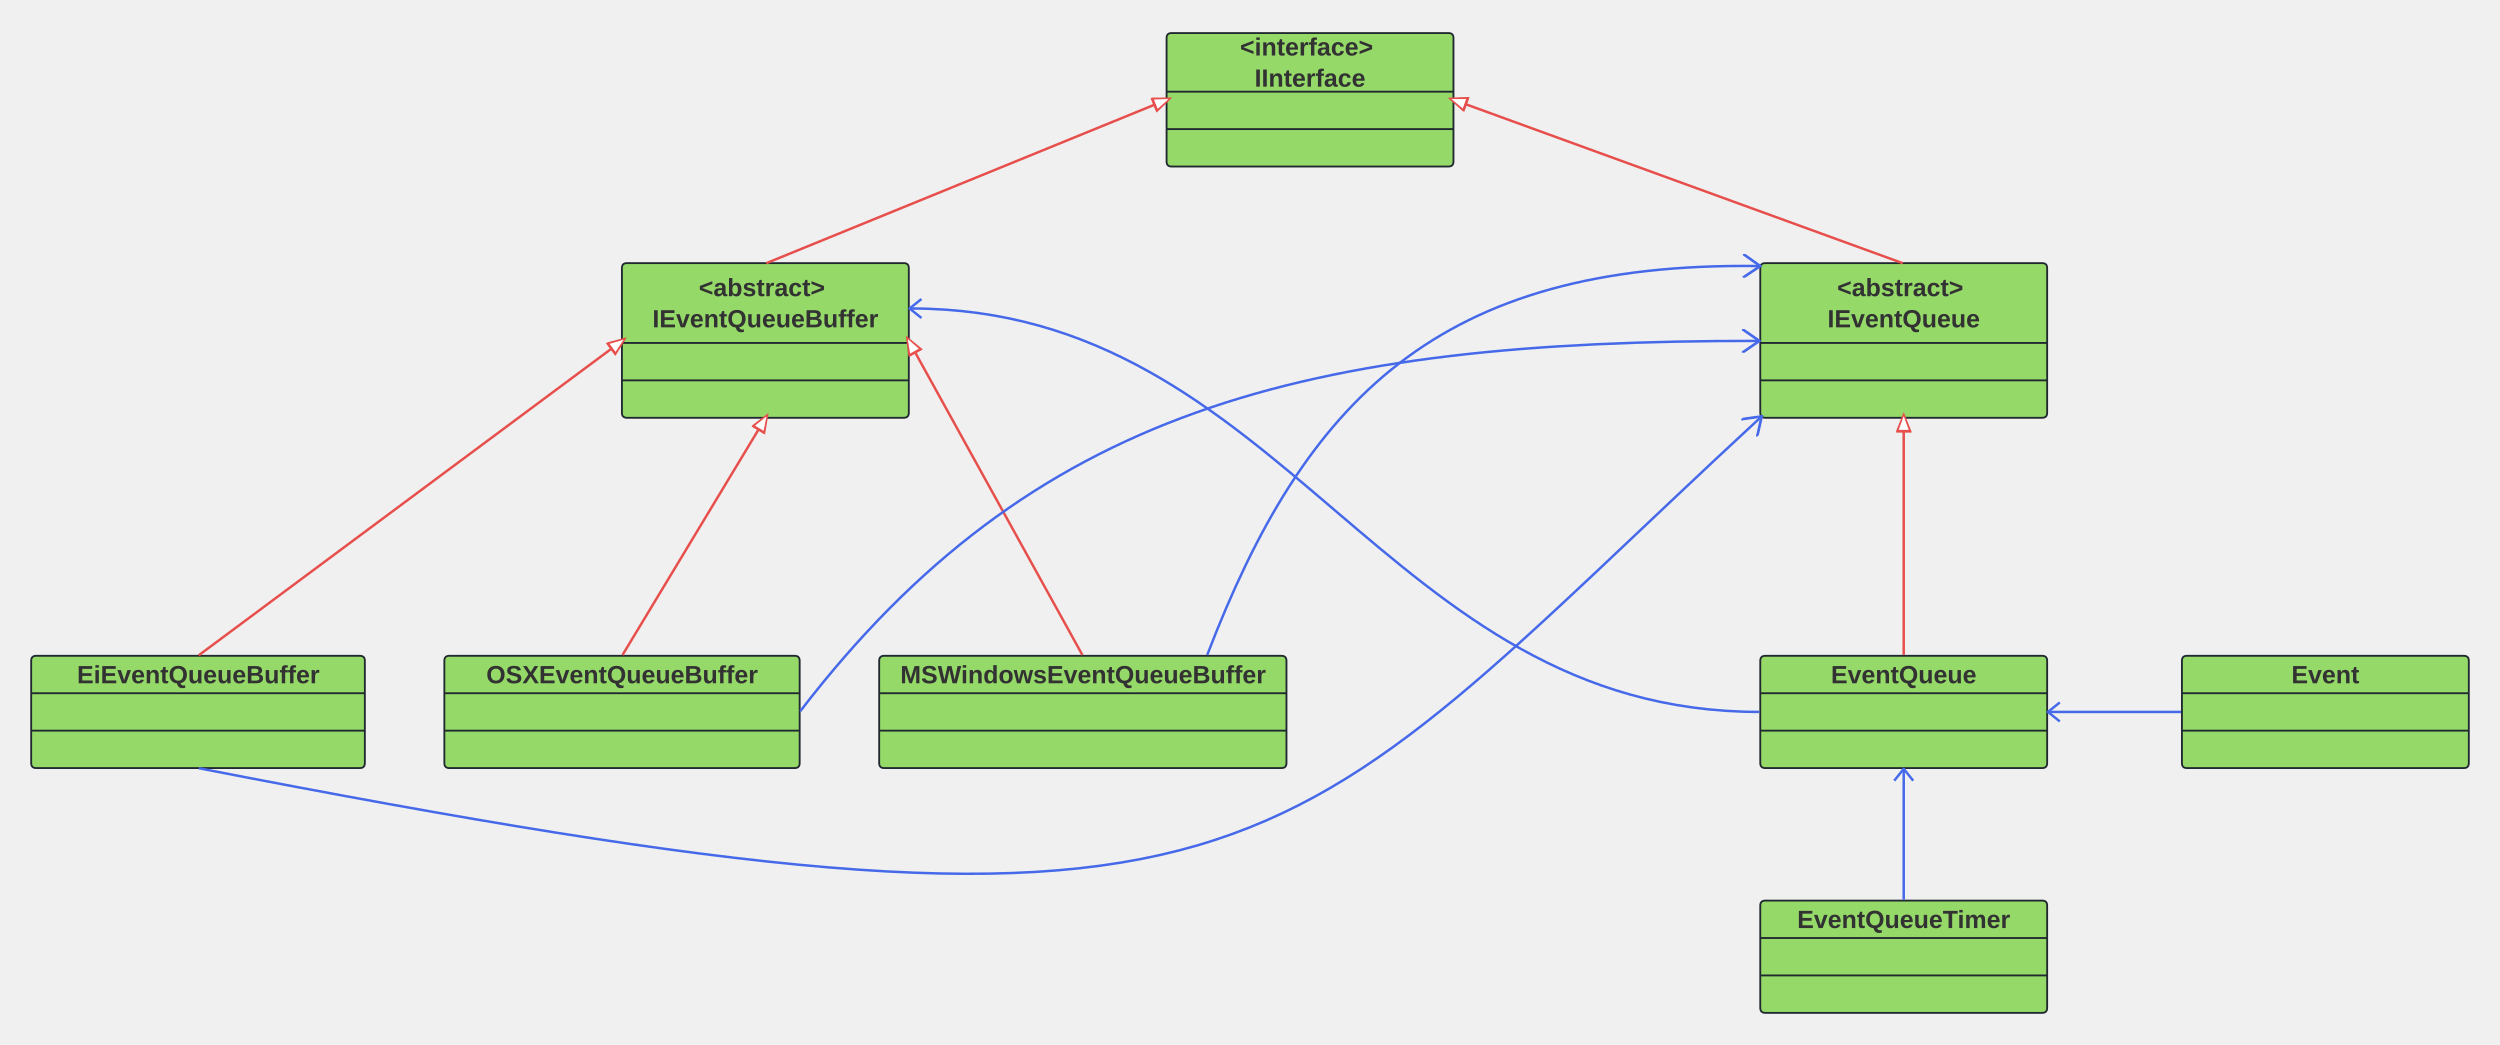
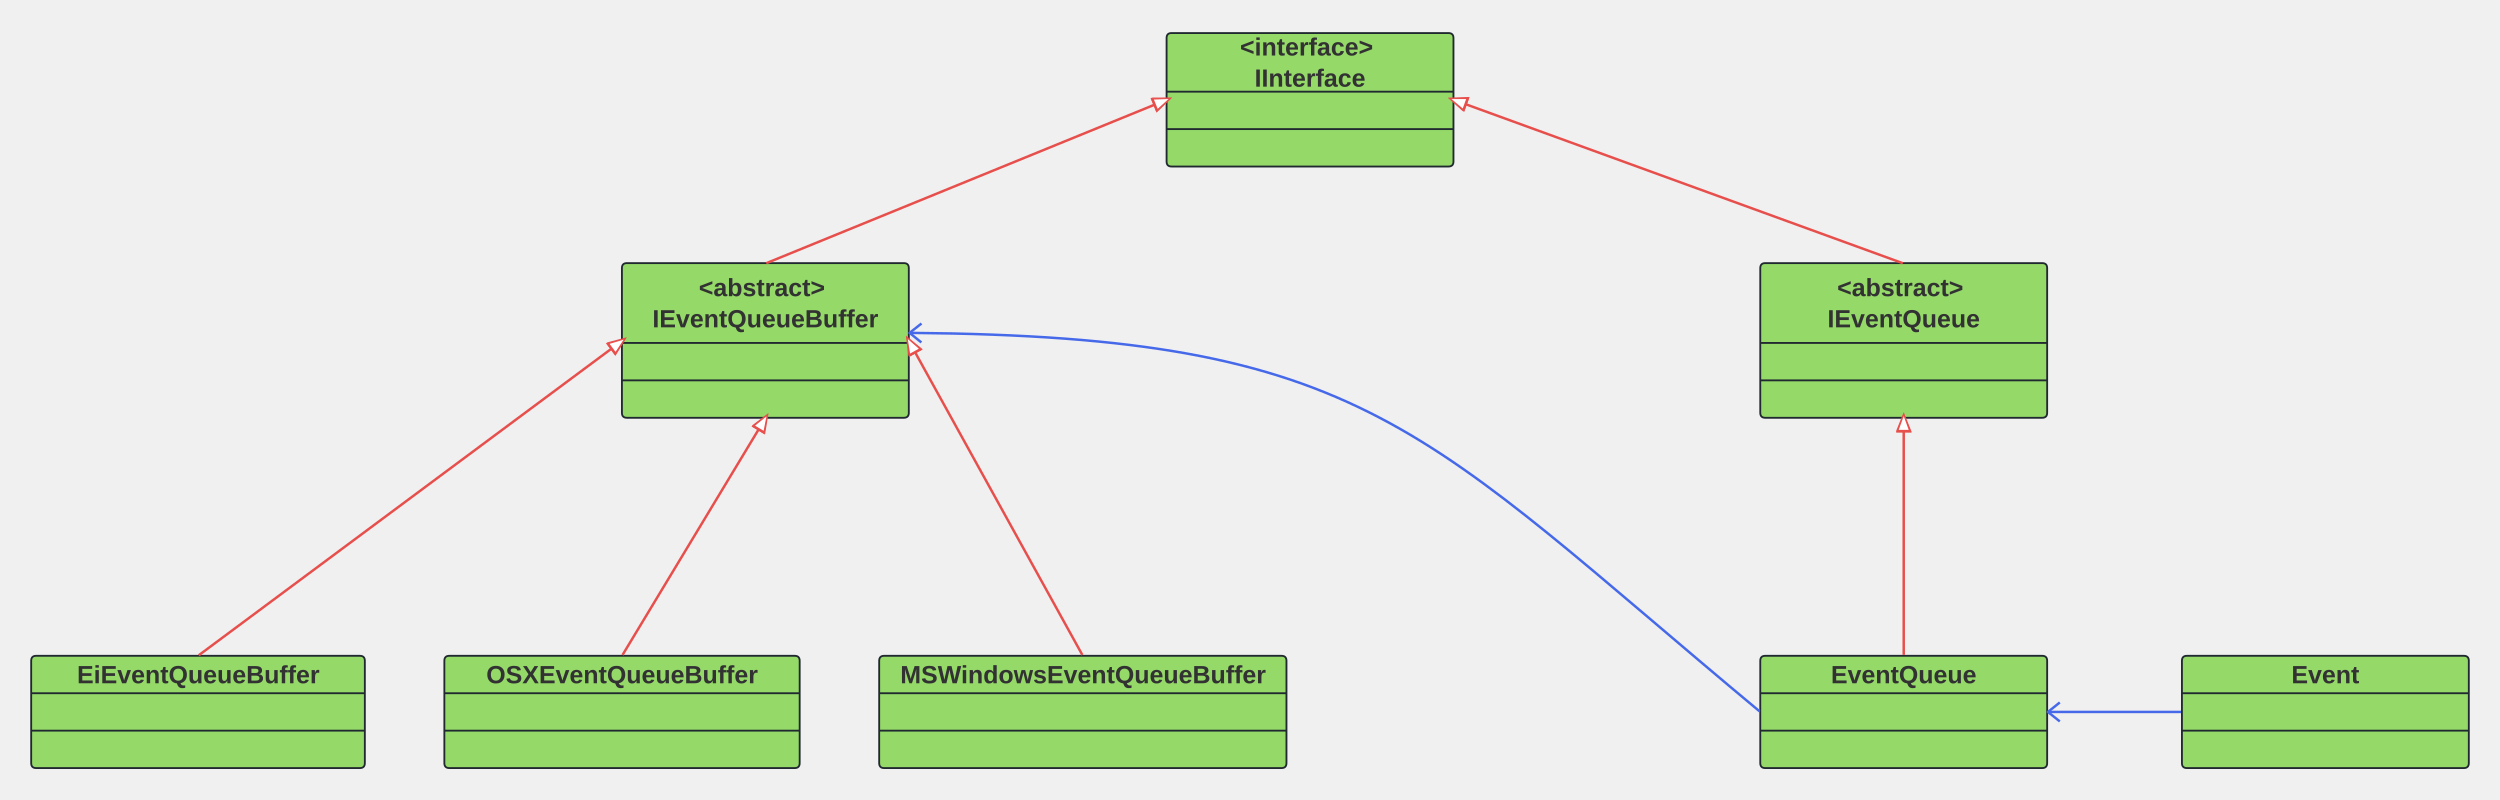
- <svg xmlns="http://www.w3.org/2000/svg" id="SvgjsSvg1183" width="2004.306" height="837.028" version="1.1">
-   <defs id="SvgjsDefs1184">
+ <svg xmlns="http://www.w3.org/2000/svg" id="SvgjsSvg1006" width="2004.306" height="640.778" version="1.1">
+   <defs id="SvgjsDefs1007">
    <pattern patternUnits="userSpaceOnUse" id="pattern_mark_0" width="300" height="300">
      <text x="150" y="100" fill="rgba(229,229,229,0.8)" font-size="18" transform="rotate(-45, 150, 150)" style="dominant-baseline: middle; text-anchor: middle;" />
    </pattern>
    <pattern patternUnits="userSpaceOnUse" id="pattern_mark_1" width="300" height="300">
      <text x="150" y="200" fill="rgba(229,229,229,0.8)" font-size="18" transform="rotate(-45, 150, 150)" style="dominant-baseline: middle; text-anchor: middle;" />
    </pattern>
-     <marker id="SvgjsMarker1280" markerWidth="16" markerHeight="14" refX="8" refY="6" viewBox="0 0 16 14" orient="auto" markerUnits="userSpaceOnUse" stroke-dasharray="0,0">
-       <path id="SvgjsPath1281" d="M0,0 L15,6 L0,12L0,0" fill="#e74f4c" stroke="#e74f4c" stroke-width="1" />
-       <path id="SvgjsPath1282" d="M2,2 L13,6 L2,10L2,2" fill="#ffffff" stroke="none" stroke-width="1" />
-     </marker>
-     <marker id="SvgjsMarker1285" markerWidth="16" markerHeight="14" refX="8" refY="6" viewBox="0 0 16 14" orient="auto" markerUnits="userSpaceOnUse" stroke-dasharray="0,0">
-       <path id="SvgjsPath1286" d="M0,0 L15,6 L0,12L0,0" fill="#e74f4c" stroke="#e74f4c" stroke-width="1" />
-       <path id="SvgjsPath1287" d="M2,2 L13,6 L2,10L2,2" fill="#ffffff" stroke="none" stroke-width="1" />
-     </marker>
-     <marker id="SvgjsMarker1290" markerWidth="16" markerHeight="14" refX="8" refY="6" viewBox="0 0 16 14" orient="auto" markerUnits="userSpaceOnUse" stroke-dasharray="0,0">
-       <path id="SvgjsPath1291" d="M0,0 L15,6 L0,12L0,0" fill="#e74f4c" stroke="#e74f4c" stroke-width="1" />
-       <path id="SvgjsPath1292" d="M2,2 L13,6 L2,10L2,2" fill="#ffffff" stroke="none" stroke-width="1" />
-     </marker>
-     <marker id="SvgjsMarker1295" markerWidth="16" markerHeight="14" refX="8" refY="6" viewBox="0 0 16 14" orient="auto" markerUnits="userSpaceOnUse" stroke-dasharray="0,0">
-       <path id="SvgjsPath1296" d="M0,0 L15,6 L0,12L0,0" fill="#e74f4c" stroke="#e74f4c" stroke-width="1" />
-       <path id="SvgjsPath1297" d="M2,2 L13,6 L2,10L2,2" fill="#ffffff" stroke="none" stroke-width="1" />
-     </marker>
-     <marker id="SvgjsMarker1300" markerWidth="16" markerHeight="14" refX="8" refY="6" viewBox="0 0 16 14" orient="auto" markerUnits="userSpaceOnUse" stroke-dasharray="0,0">
-       <path id="SvgjsPath1301" d="M0,0 L15,6 L0,12L0,0" fill="#e74f4c" stroke="#e74f4c" stroke-width="1" />
-       <path id="SvgjsPath1302" d="M2,2 L13,6 L2,10L2,2" fill="#ffffff" stroke="none" stroke-width="1" />
-     </marker>
-     <marker id="SvgjsMarker1305" markerWidth="16" markerHeight="14" refX="8" refY="6" viewBox="0 0 16 14" orient="auto" markerUnits="userSpaceOnUse" stroke-dasharray="0,0">
-       <path id="SvgjsPath1306" d="M0,0 L15,6 L0,12L0,0" fill="#e74f4c" stroke="#e74f4c" stroke-width="1" />
-       <path id="SvgjsPath1307" d="M2,2 L13,6 L2,10L2,2" fill="#ffffff" stroke="none" stroke-width="1" />
-     </marker>
-     <marker id="SvgjsMarker1322" markerWidth="16" markerHeight="16.78" refX="9" refY="8.39" viewBox="0 0 16 16.78" orient="auto" markerUnits="userSpaceOnUse" stroke-dasharray="0,0">
-       <path id="SvgjsPath1323" d="M1.24,0 L11.24,8 L10,9.56 L0,1.56 Z" fill="#4669ea" stroke="none" stroke-width="1" />
-       <path id="SvgjsPath1324" d="M11.24,8.78 L1.24,16.78 L0,15.22 L10,7.22 Z" fill="#4669ea" stroke="none" stroke-width="1" />
-     </marker>
-     <marker id="SvgjsMarker1339" markerWidth="16" markerHeight="16.78" refX="9" refY="8.39" viewBox="0 0 16 16.78" orient="auto" markerUnits="userSpaceOnUse" stroke-dasharray="0,0">
-       <path id="SvgjsPath1340" d="M1.24,0 L11.24,8 L10,9.56 L0,1.56 Z" fill="#4669ea" stroke="none" stroke-width="1" />
-       <path id="SvgjsPath1341" d="M11.24,8.78 L1.24,16.78 L0,15.22 L10,7.22 Z" fill="#4669ea" stroke="none" stroke-width="1" />
-     </marker>
-     <marker id="SvgjsMarker1344" markerWidth="16" markerHeight="20" refX="3" refY="10" viewBox="0 0 16 20" orient="auto" markerUnits="userSpaceOnUse" stroke-dasharray="0,0">
-       <path id="SvgjsPath1345" d="M14,1 L1,10 L14,19 L16,19 L3,10 L16,1Z" fill="#4669ea" stroke="#4669ea" stroke-width="1" />
-     </marker>
-     <marker id="SvgjsMarker1348" markerWidth="16" markerHeight="20" refX="3" refY="10" viewBox="0 0 16 20" orient="auto" markerUnits="userSpaceOnUse" stroke-dasharray="0,0">
-       <path id="SvgjsPath1349" d="M14,1 L1,10 L14,19 L16,19 L3,10 L16,1Z" fill="#4669ea" stroke="#4669ea" stroke-width="1" />
-     </marker>
-     <marker id="SvgjsMarker1352" markerWidth="16" markerHeight="20" refX="3" refY="10" viewBox="0 0 16 20" orient="auto" markerUnits="userSpaceOnUse" stroke-dasharray="0,0">
-       <path id="SvgjsPath1353" d="M14,1 L1,10 L14,19 L16,19 L3,10 L16,1Z" fill="#4669ea" stroke="#4669ea" stroke-width="1" />
-     </marker>
-     <marker id="SvgjsMarker1356" markerWidth="16" markerHeight="16.78" refX="9" refY="8.39" viewBox="0 0 16 16.78" orient="auto" markerUnits="userSpaceOnUse" stroke-dasharray="0,0">
-       <path id="SvgjsPath1357" d="M1.24,0 L11.24,8 L10,9.56 L0,1.56 Z" fill="#4669ea" stroke="none" stroke-width="1" />
-       <path id="SvgjsPath1358" d="M11.24,8.78 L1.24,16.78 L0,15.22 L10,7.22 Z" fill="#4669ea" stroke="none" stroke-width="1" />
+     <marker id="SvgjsMarker1103" markerWidth="16" markerHeight="14" refX="8" refY="6" viewBox="0 0 16 14" orient="auto" markerUnits="userSpaceOnUse" stroke-dasharray="0,0">
+       <path id="SvgjsPath1104" d="M0,0 L15,6 L0,12L0,0" fill="#e74f4c" stroke="#e74f4c" stroke-width="1" />
+       <path id="SvgjsPath1105" d="M2,2 L13,6 L2,10L2,2" fill="#ffffff" stroke="none" stroke-width="1" />
+     </marker>
+     <marker id="SvgjsMarker1108" markerWidth="16" markerHeight="14" refX="8" refY="6" viewBox="0 0 16 14" orient="auto" markerUnits="userSpaceOnUse" stroke-dasharray="0,0">
+       <path id="SvgjsPath1109" d="M0,0 L15,6 L0,12L0,0" fill="#e74f4c" stroke="#e74f4c" stroke-width="1" />
+       <path id="SvgjsPath1110" d="M2,2 L13,6 L2,10L2,2" fill="#ffffff" stroke="none" stroke-width="1" />
+     </marker>
+     <marker id="SvgjsMarker1113" markerWidth="16" markerHeight="14" refX="8" refY="6" viewBox="0 0 16 14" orient="auto" markerUnits="userSpaceOnUse" stroke-dasharray="0,0">
+       <path id="SvgjsPath1114" d="M0,0 L15,6 L0,12L0,0" fill="#e74f4c" stroke="#e74f4c" stroke-width="1" />
+       <path id="SvgjsPath1115" d="M2,2 L13,6 L2,10L2,2" fill="#ffffff" stroke="none" stroke-width="1" />
+     </marker>
+     <marker id="SvgjsMarker1118" markerWidth="16" markerHeight="14" refX="8" refY="6" viewBox="0 0 16 14" orient="auto" markerUnits="userSpaceOnUse" stroke-dasharray="0,0">
+       <path id="SvgjsPath1119" d="M0,0 L15,6 L0,12L0,0" fill="#e74f4c" stroke="#e74f4c" stroke-width="1" />
+       <path id="SvgjsPath1120" d="M2,2 L13,6 L2,10L2,2" fill="#ffffff" stroke="none" stroke-width="1" />
+     </marker>
+     <marker id="SvgjsMarker1123" markerWidth="16" markerHeight="14" refX="8" refY="6" viewBox="0 0 16 14" orient="auto" markerUnits="userSpaceOnUse" stroke-dasharray="0,0">
+       <path id="SvgjsPath1124" d="M0,0 L15,6 L0,12L0,0" fill="#e74f4c" stroke="#e74f4c" stroke-width="1" />
+       <path id="SvgjsPath1125" d="M2,2 L13,6 L2,10L2,2" fill="#ffffff" stroke="none" stroke-width="1" />
+     </marker>
+     <marker id="SvgjsMarker1128" markerWidth="16" markerHeight="14" refX="8" refY="6" viewBox="0 0 16 14" orient="auto" markerUnits="userSpaceOnUse" stroke-dasharray="0,0">
+       <path id="SvgjsPath1129" d="M0,0 L15,6 L0,12L0,0" fill="#e74f4c" stroke="#e74f4c" stroke-width="1" />
+       <path id="SvgjsPath1130" d="M2,2 L13,6 L2,10L2,2" fill="#ffffff" stroke="none" stroke-width="1" />
+     </marker>
+     <marker id="SvgjsMarker1145" markerWidth="16" markerHeight="16.78" refX="9" refY="8.39" viewBox="0 0 16 16.78" orient="auto" markerUnits="userSpaceOnUse" stroke-dasharray="0,0">
+       <path id="SvgjsPath1146" d="M1.24,0 L11.24,8 L10,9.56 L0,1.56 Z" fill="#4669ea" stroke="none" stroke-width="1" />
+       <path id="SvgjsPath1147" d="M11.24,8.78 L1.24,16.78 L0,15.22 L10,7.22 Z" fill="#4669ea" stroke="none" stroke-width="1" />
+     </marker>
+     <marker id="SvgjsMarker1150" markerWidth="16" markerHeight="16.78" refX="9" refY="8.39" viewBox="0 0 16 16.78" orient="auto" markerUnits="userSpaceOnUse" stroke-dasharray="0,0">
+       <path id="SvgjsPath1151" d="M1.24,0 L11.24,8 L10,9.56 L0,1.56 Z" fill="#4669ea" stroke="none" stroke-width="1" />
+       <path id="SvgjsPath1152" d="M11.24,8.78 L1.24,16.78 L0,15.22 L10,7.22 Z" fill="#4669ea" stroke="none" stroke-width="1" />
    </marker>
  </defs>
-   <rect id="svgbackgroundid" width="2004.306" height="837.028" fill="transparent" />
-   <rect id="SvgjsRect1186" width="2004.306" height="837.028" fill="url(#pattern_mark_0)" />
-   <rect id="SvgjsRect1187" width="2004.306" height="837.028" fill="url(#pattern_mark_1)" />
-   <g id="SvgjsG1188" transform="translate(935.2778,26.5)">
-     <path id="SvgjsPath1189" d="M 0 4Q 0 0 4 0L 226 0Q 230 0 230 4L 230 103Q 230 107 226 107L 4 107Q 0 107 0 103Z" stroke="rgba(33,41,48,1)" stroke-width="1.5" fill-opacity="1" fill="#95da69" />
-     <path id="SvgjsPath1190" d="M 0 47L 230 47M 0 77L 230 77" stroke="rgba(33,41,48,1)" stroke-width="1.5" fill="none" />
-     <path id="SvgjsPath1191" d="M 0 4Q 0 0 4 0L 226 0Q 230 0 230 4L 230 103Q 230 107 226 107L 4 107Q 0 107 0 103Z" stroke="none" fill="none" />
-     <g id="SvgjsG1192">
-       <text id="SvgjsText1193" font-family="&quot;Microsoft YaHei&quot;, 微软雅黑, Arial" text-anchor="middle" font-size="20px" width="210px" fill="#323232" font-weight="700" align="middle" lineHeight="125%" anchor="middle" family="&quot;Microsoft YaHei&quot;, 微软雅黑, Arial" size="20px" weight="700" font-style="" opacity="1" y="-7" transform="rotate(0)">
-         <tspan id="SvgjsTspan1194" dy="25" x="115">
-           <tspan id="SvgjsTspan1195" style="">&lt;interface&gt;</tspan>
-         </tspan>
-         <tspan id="SvgjsTspan1196" dy="25" x="115">
-           <tspan id="SvgjsTspan1197" style="">IInterface</tspan>
-         </tspan>
-       </text>
-     </g>
-     <g id="SvgjsG1198">
-       <text id="SvgjsText1199" font-family="&quot;Microsoft YaHei&quot;, 微软雅黑, Arial" text-anchor="start" font-size="20px" width="210px" fill="#323232" font-weight="400" align="middle" lineHeight="125%" anchor="start" family="&quot;Microsoft YaHei&quot;, 微软雅黑, Arial" size="20px" weight="400" font-style="" opacity="1" y="44" transform="rotate(0)" />
-     </g>
-     <g id="SvgjsG1200">
-       <text id="SvgjsText1201" font-family="&quot;Microsoft YaHei&quot;, 微软雅黑, Arial" text-anchor="start" font-size="20px" width="210px" fill="#323232" font-weight="400" align="middle" lineHeight="125%" anchor="start" family="&quot;Microsoft YaHei&quot;, 微软雅黑, Arial" size="20px" weight="400" font-style="" opacity="1" y="74" transform="rotate(0)" />
-     </g>
-   </g>
-   <g id="SvgjsG1202" transform="translate(1411.25,210.9444)">
-     <path id="SvgjsPath1203" d="M 0 4Q 0 0 4 0L 226 0Q 230 0 230 4L 230 120Q 230 124 226 124L 4 124Q 0 124 0 120Z" stroke="rgba(33,41,48,1)" stroke-width="1.5" fill-opacity="1" fill="#95da69" />
-     <path id="SvgjsPath1204" d="M 0 64L 230 64M 0 94L 230 94" stroke="rgba(33,41,48,1)" stroke-width="1.5" fill="none" />
-     <path id="SvgjsPath1205" d="M 0 4Q 0 0 4 0L 226 0Q 230 0 230 4L 230 120Q 230 124 226 124L 4 124Q 0 124 0 120Z" stroke="none" fill="none" />
-     <g id="SvgjsG1206">
-       <text id="SvgjsText1207" font-family="&quot;Microsoft YaHei&quot;, 微软雅黑, Arial" text-anchor="middle" font-size="20px" width="210px" fill="#323232" font-weight="700" align="middle" lineHeight="125%" anchor="middle" family="&quot;Microsoft YaHei&quot;, 微软雅黑, Arial" size="20px" weight="700" font-style="" opacity="1" y="1.5" transform="rotate(0)">
-         <tspan id="SvgjsTspan1208" dy="25" x="115">
-           <tspan id="SvgjsTspan1209" style="">&lt;abstract&gt;</tspan>
-         </tspan>
-         <tspan id="SvgjsTspan1210" dy="25" x="115">
-           <tspan id="SvgjsTspan1211" style="">IEventQueue</tspan>
-         </tspan>
-       </text>
-     </g>
-     <g id="SvgjsG1212">
-       <text id="SvgjsText1213" font-family="&quot;Microsoft YaHei&quot;, 微软雅黑, Arial" text-anchor="start" font-size="20px" width="210px" fill="#323232" font-weight="400" align="middle" lineHeight="125%" anchor="start" family="&quot;Microsoft YaHei&quot;, 微软雅黑, Arial" size="20px" weight="400" font-style="" opacity="1" y="61" transform="rotate(0)" />
-     </g>
-     <g id="SvgjsG1214">
-       <text id="SvgjsText1215" font-family="&quot;Microsoft YaHei&quot;, 微软雅黑, Arial" text-anchor="start" font-size="20px" width="210px" fill="#323232" font-weight="400" align="middle" lineHeight="125%" anchor="start" family="&quot;Microsoft YaHei&quot;, 微软雅黑, Arial" size="20px" weight="400" font-style="" opacity="1" y="91" transform="rotate(0)" />
-     </g>
-   </g>
-   <g id="SvgjsG1216" transform="translate(498.6111,210.9444)">
-     <path id="SvgjsPath1217" d="M 0 4Q 0 0 4 0L 226 0Q 230 0 230 4L 230 120Q 230 124 226 124L 4 124Q 0 124 0 120Z" stroke="rgba(33,41,48,1)" stroke-width="1.5" fill-opacity="1" fill="#95da69" />
-     <path id="SvgjsPath1218" d="M 0 64L 230 64M 0 94L 230 94" stroke="rgba(33,41,48,1)" stroke-width="1.5" fill="none" />
-     <path id="SvgjsPath1219" d="M 0 4Q 0 0 4 0L 226 0Q 230 0 230 4L 230 120Q 230 124 226 124L 4 124Q 0 124 0 120Z" stroke="none" fill="none" />
-     <g id="SvgjsG1220">
-       <text id="SvgjsText1221" font-family="&quot;Microsoft YaHei&quot;, 微软雅黑, Arial" text-anchor="middle" font-size="20px" width="210px" fill="#323232" font-weight="700" align="middle" lineHeight="125%" anchor="middle" family="&quot;Microsoft YaHei&quot;, 微软雅黑, Arial" size="20px" weight="700" font-style="" opacity="1" y="1.5" transform="rotate(0)">
-         <tspan id="SvgjsTspan1222" dy="25" x="115">
-           <tspan id="SvgjsTspan1223" style="">&lt;abstract&gt;</tspan>
-         </tspan>
-         <tspan id="SvgjsTspan1224" dy="25" x="115">
-           <tspan id="SvgjsTspan1225" style="">IEventQueueBuffer</tspan>
-         </tspan>
-       </text>
-     </g>
-     <g id="SvgjsG1226">
-       <text id="SvgjsText1227" font-family="&quot;Microsoft YaHei&quot;, 微软雅黑, Arial" text-anchor="start" font-size="20px" width="210px" fill="#323232" font-weight="400" align="middle" lineHeight="125%" anchor="start" family="&quot;Microsoft YaHei&quot;, 微软雅黑, Arial" size="20px" weight="400" font-style="" opacity="1" y="61" transform="rotate(0)" />
-     </g>
-     <g id="SvgjsG1228">
-       <text id="SvgjsText1229" font-family="&quot;Microsoft YaHei&quot;, 微软雅黑, Arial" text-anchor="start" font-size="20px" width="210px" fill="#323232" font-weight="400" align="middle" lineHeight="125%" anchor="start" family="&quot;Microsoft YaHei&quot;, 微软雅黑, Arial" size="20px" weight="400" font-style="" opacity="1" y="91" transform="rotate(0)" />
-     </g>
-   </g>
-   <g id="SvgjsG1230" transform="translate(1411.25,525.7778)">
-     <path id="SvgjsPath1231" d="M 0 4Q 0 0 4 0L 226 0Q 230 0 230 4L 230 86Q 230 90 226 90L 4 90Q 0 90 0 86Z" stroke="rgba(33,41,48,1)" stroke-width="1.5" fill-opacity="1" fill="#95da69" />
-     <path id="SvgjsPath1232" d="M 0 30L 230 30M 0 60L 230 60" stroke="rgba(33,41,48,1)" stroke-width="1.5" fill="none" />
-     <path id="SvgjsPath1233" d="M 0 4Q 0 0 4 0L 226 0Q 230 0 230 4L 230 86Q 230 90 226 90L 4 90Q 0 90 0 86Z" stroke="none" fill="none" />
-     <g id="SvgjsG1234">
-       <text id="SvgjsText1235" font-family="&quot;Microsoft YaHei&quot;, 微软雅黑, Arial" text-anchor="middle" font-size="20px" width="210px" fill="#323232" font-weight="700" align="middle" lineHeight="125%" anchor="middle" family="&quot;Microsoft YaHei&quot;, 微软雅黑, Arial" size="20px" weight="700" font-style="" opacity="1" y="-3" transform="rotate(0)">
-         <tspan id="SvgjsTspan1236" dy="25" x="115">
-           <tspan id="SvgjsTspan1237" style="">EventQueue</tspan>
-         </tspan>
-       </text>
-     </g>
-     <g id="SvgjsG1238">
-       <text id="SvgjsText1239" font-family="&quot;Microsoft YaHei&quot;, 微软雅黑, Arial" text-anchor="start" font-size="20px" width="210px" fill="#323232" font-weight="400" align="middle" lineHeight="125%" anchor="start" family="&quot;Microsoft YaHei&quot;, 微软雅黑, Arial" size="20px" weight="400" font-style="" opacity="1" y="27" transform="rotate(0)" />
-     </g>
-     <g id="SvgjsG1240">
-       <text id="SvgjsText1241" font-family="&quot;Microsoft YaHei&quot;, 微软雅黑, Arial" text-anchor="start" font-size="20px" width="210px" fill="#323232" font-weight="400" align="middle" lineHeight="125%" anchor="start" family="&quot;Microsoft YaHei&quot;, 微软雅黑, Arial" size="20px" weight="400" font-style="" opacity="1" y="57" transform="rotate(0)" />
-     </g>
-   </g>
-   <g id="SvgjsG1242" transform="translate(25,525.7778)">
-     <path id="SvgjsPath1243" d="M 0 4Q 0 0 4 0L 263.5 0Q 267.5 0 267.5 4L 267.5 86Q 267.5 90 263.5 90L 4 90Q 0 90 0 86Z" stroke="rgba(33,41,48,1)" stroke-width="1.5" fill-opacity="1" fill="#95da69" />
-     <path id="SvgjsPath1244" d="M 0 30L 267.5 30M 0 60L 267.5 60" stroke="rgba(33,41,48,1)" stroke-width="1.5" fill="none" />
-     <path id="SvgjsPath1245" d="M 0 4Q 0 0 4 0L 263.5 0Q 267.5 0 267.5 4L 267.5 86Q 267.5 90 263.5 90L 4 90Q 0 90 0 86Z" stroke="none" fill="none" />
-     <g id="SvgjsG1246">
-       <text id="SvgjsText1247" font-family="&quot;Microsoft YaHei&quot;, 微软雅黑, Arial" text-anchor="middle" font-size="20px" width="248px" fill="#323232" font-weight="700" align="middle" lineHeight="125%" anchor="middle" family="&quot;Microsoft YaHei&quot;, 微软雅黑, Arial" size="20px" weight="700" font-style="" opacity="1" y="-3" transform="rotate(0)">
-         <tspan id="SvgjsTspan1248" dy="25" x="134">
-           <tspan id="SvgjsTspan1249" style="">EiEventQueueBuffer</tspan>
-         </tspan>
-       </text>
-     </g>
-     <g id="SvgjsG1250">
-       <text id="SvgjsText1251" font-family="&quot;Microsoft YaHei&quot;, 微软雅黑, Arial" text-anchor="start" font-size="20px" width="248px" fill="#323232" font-weight="400" align="middle" lineHeight="125%" anchor="start" family="&quot;Microsoft YaHei&quot;, 微软雅黑, Arial" size="20px" weight="400" font-style="" opacity="1" y="27" transform="rotate(0)" />
-     </g>
-     <g id="SvgjsG1252">
-       <text id="SvgjsText1253" font-family="&quot;Microsoft YaHei&quot;, 微软雅黑, Arial" text-anchor="start" font-size="20px" width="248px" fill="#323232" font-weight="400" align="middle" lineHeight="125%" anchor="start" family="&quot;Microsoft YaHei&quot;, 微软雅黑, Arial" size="20px" weight="400" font-style="" opacity="1" y="57" transform="rotate(0)" />
-     </g>
-   </g>
-   <g id="SvgjsG1254" transform="translate(704.8611,525.7778)">
-     <path id="SvgjsPath1255" d="M 0 4Q 0 0 4 0L 322.528 0Q 326.528 0 326.528 4L 326.528 86Q 326.528 90 322.528 90L 4 90Q 0 90 0 86Z" stroke="rgba(33,41,48,1)" stroke-width="1.5" fill-opacity="1" fill="#95da69" />
-     <path id="SvgjsPath1256" d="M 0 30L 326.528 30M 0 60L 326.528 60" stroke="rgba(33,41,48,1)" stroke-width="1.5" fill="none" />
-     <path id="SvgjsPath1257" d="M 0 4Q 0 0 4 0L 322.528 0Q 326.528 0 326.528 4L 326.528 86Q 326.528 90 322.528 90L 4 90Q 0 90 0 86Z" stroke="none" fill="none" />
-     <g id="SvgjsG1258">
-       <text id="SvgjsText1259" font-family="&quot;Microsoft YaHei&quot;, 微软雅黑, Arial" text-anchor="middle" font-size="20px" width="307px" fill="#323232" font-weight="700" align="middle" lineHeight="125%" anchor="middle" family="&quot;Microsoft YaHei&quot;, 微软雅黑, Arial" size="20px" weight="700" font-style="" opacity="1" y="-3" transform="rotate(0)">
-         <tspan id="SvgjsTspan1260" dy="25" x="163.5">
-           <tspan id="SvgjsTspan1261" style="">MSWindowsEventQueueBuffer</tspan>
-         </tspan>
-       </text>
-     </g>
-     <g id="SvgjsG1262">
-       <text id="SvgjsText1263" font-family="&quot;Microsoft YaHei&quot;, 微软雅黑, Arial" text-anchor="start" font-size="20px" width="307px" fill="#323232" font-weight="400" align="middle" lineHeight="125%" anchor="start" family="&quot;Microsoft YaHei&quot;, 微软雅黑, Arial" size="20px" weight="400" font-style="" opacity="1" y="27" transform="rotate(0)" />
-     </g>
-     <g id="SvgjsG1264">
-       <text id="SvgjsText1265" font-family="&quot;Microsoft YaHei&quot;, 微软雅黑, Arial" text-anchor="start" font-size="20px" width="307px" fill="#323232" font-weight="400" align="middle" lineHeight="125%" anchor="start" family="&quot;Microsoft YaHei&quot;, 微软雅黑, Arial" size="20px" weight="400" font-style="" opacity="1" y="57" transform="rotate(0)" />
-     </g>
-   </g>
-   <g id="SvgjsG1266" transform="translate(356.25,525.7778)">
-     <path id="SvgjsPath1267" d="M 0 4Q 0 0 4 0L 280.861 0Q 284.861 0 284.861 4L 284.861 86Q 284.861 90 280.861 90L 4 90Q 0 90 0 86Z" stroke="rgba(33,41,48,1)" stroke-width="1.5" fill-opacity="1" fill="#95da69" />
-     <path id="SvgjsPath1268" d="M 0 30L 284.861 30M 0 60L 284.861 60" stroke="rgba(33,41,48,1)" stroke-width="1.5" fill="none" />
-     <path id="SvgjsPath1269" d="M 0 4Q 0 0 4 0L 280.861 0Q 284.861 0 284.861 4L 284.861 86Q 284.861 90 280.861 90L 4 90Q 0 90 0 86Z" stroke="none" fill="none" />
-     <g id="SvgjsG1270">
-       <text id="SvgjsText1271" font-family="&quot;Microsoft YaHei&quot;, 微软雅黑, Arial" text-anchor="middle" font-size="20px" width="265px" fill="#323232" font-weight="700" align="middle" lineHeight="125%" anchor="middle" family="&quot;Microsoft YaHei&quot;, 微软雅黑, Arial" size="20px" weight="700" font-style="" opacity="1" y="-3" transform="rotate(0)">
-         <tspan id="SvgjsTspan1272" dy="25" x="142.5">
-           <tspan id="SvgjsTspan1273" style="">OSXEventQueueBuffer</tspan>
-         </tspan>
-       </text>
-     </g>
-     <g id="SvgjsG1274">
-       <text id="SvgjsText1275" font-family="&quot;Microsoft YaHei&quot;, 微软雅黑, Arial" text-anchor="start" font-size="20px" width="265px" fill="#323232" font-weight="400" align="middle" lineHeight="125%" anchor="start" family="&quot;Microsoft YaHei&quot;, 微软雅黑, Arial" size="20px" weight="400" font-style="" opacity="1" y="27" transform="rotate(0)" />
-     </g>
-     <g id="SvgjsG1276">
-       <text id="SvgjsText1277" font-family="&quot;Microsoft YaHei&quot;, 微软雅黑, Arial" text-anchor="start" font-size="20px" width="265px" fill="#323232" font-weight="400" align="middle" lineHeight="125%" anchor="start" family="&quot;Microsoft YaHei&quot;, 微软雅黑, Arial" size="20px" weight="400" font-style="" opacity="1" y="57" transform="rotate(0)" />
-     </g>
-   </g>
-   <g id="SvgjsG1278">
-     <path id="SvgjsPath1279" d="M159.352 525.331L495.922 275.303" stroke="#e74f4c" stroke-width="2" fill="none" marker-end="url(#SvgjsMarker1280)" />
-   </g>
-   <g id="SvgjsG1283">
-     <path id="SvgjsPath1284" d="M499.068 525.136L611.88 338.174" stroke="#e74f4c" stroke-width="2" fill="none" marker-end="url(#SvgjsMarker1285)" />
-   </g>
-   <g id="SvgjsG1288">
-     <path id="SvgjsPath1289" d="M867.762 525.121L730.231 276.238" stroke="#e74f4c" stroke-width="2" fill="none" marker-end="url(#SvgjsMarker1290)" />
-   </g>
-   <g id="SvgjsG1293">
-     <path id="SvgjsPath1294" d="M1526.25 525.028L1526.25 338.656" stroke="#e74f4c" stroke-width="2" fill="none" marker-end="url(#SvgjsMarker1295)" />
-   </g>
-   <g id="SvgjsG1298">
-     <path id="SvgjsPath1299" d="M1525.545 211.049L1168.426 81.145" stroke="#e74f4c" stroke-width="2" fill="none" marker-end="url(#SvgjsMarker1300)" />
-   </g>
-   <g id="SvgjsG1303">
-     <path id="SvgjsPath1304" d="M614.306 211.022L932.176 81.266" stroke="#e74f4c" stroke-width="2" fill="none" marker-end="url(#SvgjsMarker1305)" />
-   </g>
-   <g id="SvgjsG1308" transform="translate(1411.25,722.0278)">
-     <path id="SvgjsPath1309" d="M 0 4Q 0 0 4 0L 226 0Q 230 0 230 4L 230 86Q 230 90 226 90L 4 90Q 0 90 0 86Z" stroke="rgba(33,41,48,1)" stroke-width="1.5" fill-opacity="1" fill="#95da69" />
-     <path id="SvgjsPath1310" d="M 0 30L 230 30M 0 60L 230 60" stroke="rgba(33,41,48,1)" stroke-width="1.5" fill="none" />
-     <path id="SvgjsPath1311" d="M 0 4Q 0 0 4 0L 226 0Q 230 0 230 4L 230 86Q 230 90 226 90L 4 90Q 0 90 0 86Z" stroke="none" fill="none" />
-     <g id="SvgjsG1312">
-       <text id="SvgjsText1313" font-family="&quot;Microsoft YaHei&quot;, 微软雅黑, Arial" text-anchor="middle" font-size="20px" width="210px" fill="#323232" font-weight="700" align="middle" lineHeight="125%" anchor="middle" family="&quot;Microsoft YaHei&quot;, 微软雅黑, Arial" size="20px" weight="700" font-style="" opacity="1" y="-3" transform="rotate(0)">
-         <tspan id="SvgjsTspan1314" dy="25" x="115">
-           <tspan id="SvgjsTspan1315" style="">EventQueueTimer</tspan>
-         </tspan>
-       </text>
-     </g>
-     <g id="SvgjsG1316">
-       <text id="SvgjsText1317" font-family="&quot;Microsoft YaHei&quot;, 微软雅黑, Arial" text-anchor="start" font-size="20px" width="210px" fill="#323232" font-weight="400" align="middle" lineHeight="125%" anchor="start" family="&quot;Microsoft YaHei&quot;, 微软雅黑, Arial" size="20px" weight="400" font-style="" opacity="1" y="27" transform="rotate(0)" />
-     </g>
-     <g id="SvgjsG1318">
-       <text id="SvgjsText1319" font-family="&quot;Microsoft YaHei&quot;, 微软雅黑, Arial" text-anchor="start" font-size="20px" width="210px" fill="#323232" font-weight="400" align="middle" lineHeight="125%" anchor="start" family="&quot;Microsoft YaHei&quot;, 微软雅黑, Arial" size="20px" weight="400" font-style="" opacity="1" y="57" transform="rotate(0)" />
-     </g>
-   </g>
-   <g id="SvgjsG1320">
-     <path id="SvgjsPath1321" d="M1526.25 721.278L1526.25 617.528" stroke="#4669ea" stroke-width="2" fill="none" marker-end="url(#SvgjsMarker1322)" />
-   </g>
-   <g id="SvgjsG1325" transform="translate(1749.306,525.7778)">
-     <path id="SvgjsPath1326" d="M 0 4Q 0 0 4 0L 226 0Q 230 0 230 4L 230 86Q 230 90 226 90L 4 90Q 0 90 0 86Z" stroke="rgba(33,41,48,1)" stroke-width="1.5" fill-opacity="1" fill="#95da69" />
-     <path id="SvgjsPath1327" d="M 0 30L 230 30M 0 60L 230 60" stroke="rgba(33,41,48,1)" stroke-width="1.5" fill="none" />
-     <path id="SvgjsPath1328" d="M 0 4Q 0 0 4 0L 226 0Q 230 0 230 4L 230 86Q 230 90 226 90L 4 90Q 0 90 0 86Z" stroke="none" fill="none" />
-     <g id="SvgjsG1329">
-       <text id="SvgjsText1330" font-family="&quot;Microsoft YaHei&quot;, 微软雅黑, Arial" text-anchor="middle" font-size="20px" width="210px" fill="#323232" font-weight="700" align="middle" lineHeight="125%" anchor="middle" family="&quot;Microsoft YaHei&quot;, 微软雅黑, Arial" size="20px" weight="700" font-style="" opacity="1" y="-3" transform="rotate(0)">
-         <tspan id="SvgjsTspan1331" dy="25" x="115">
-           <tspan id="SvgjsTspan1332" style="">Event</tspan>
-         </tspan>
-       </text>
-     </g>
-     <g id="SvgjsG1333">
-       <text id="SvgjsText1334" font-family="&quot;Microsoft YaHei&quot;, 微软雅黑, Arial" text-anchor="start" font-size="20px" width="210px" fill="#323232" font-weight="400" align="middle" lineHeight="125%" anchor="start" family="&quot;Microsoft YaHei&quot;, 微软雅黑, Arial" size="20px" weight="400" font-style="" opacity="1" y="27" transform="rotate(0)" />
-     </g>
-     <g id="SvgjsG1335">
-       <text id="SvgjsText1336" font-family="&quot;Microsoft YaHei&quot;, 微软雅黑, Arial" text-anchor="start" font-size="20px" width="210px" fill="#323232" font-weight="400" align="middle" lineHeight="125%" anchor="start" family="&quot;Microsoft YaHei&quot;, 微软雅黑, Arial" size="20px" weight="400" font-style="" opacity="1" y="57" transform="rotate(0)" />
-     </g>
-   </g>
-   <g id="SvgjsG1337">
-     <path id="SvgjsPath1338" d="M1748.556 570.778L1643 570.778" stroke="#4669ea" stroke-width="2" fill="none" marker-end="url(#SvgjsMarker1339)" />
-   </g>
-   <g id="SvgjsG1342">
-     <path id="SvgjsPath1343" d="M1410.177 213.298C 1152.593 209.602 1045.926 321.269 967.865 525.079" stroke="#4669ea" stroke-width="2" fill="none" marker-start="url(#SvgjsMarker1344)" />
-   </g>
-   <g id="SvgjsG1346">
-     <path id="SvgjsPath1347" d="M1409.5 273.308C 1045.926 272.935 827.593 327.935 641.572 570.186" stroke="#4669ea" stroke-width="2" fill="none" marker-start="url(#SvgjsMarker1348)" />
-   </g>
-   <g id="SvgjsG1350">
-     <path id="SvgjsPath1351" d="M1411.655 334.495C 1009.259 706.269 1025.926 784.602 159.486 615.921" stroke="#4669ea" stroke-width="2" fill="none" marker-start="url(#SvgjsMarker1352)" />
-   </g>
-   <g id="SvgjsG1354">
-     <path id="SvgjsPath1355" d="M1410.5 570.765C 1109.09 570.778 1030.771 247.306 730.361 247.335" stroke="#4669ea" stroke-width="2" fill="none" marker-end="url(#SvgjsMarker1356)" />
-   </g>
-   <g id="SvgjsG1359" />
+   <rect id="svgbackgroundid" width="2004.306" height="640.778" fill="transparent" />
+   <rect id="SvgjsRect1009" width="2004.306" height="640.778" fill="url(#pattern_mark_0)" />
+   <rect id="SvgjsRect1010" width="2004.306" height="640.778" fill="url(#pattern_mark_1)" />
+   <g id="SvgjsG1011" transform="translate(935.2778,26.5)">
+     <path id="SvgjsPath1012" d="M 0 4Q 0 0 4 0L 226 0Q 230 0 230 4L 230 103Q 230 107 226 107L 4 107Q 0 107 0 103Z" stroke="rgba(33,41,48,1)" stroke-width="1.5" fill-opacity="1" fill="#95da69" />
+     <path id="SvgjsPath1013" d="M 0 47L 230 47M 0 77L 230 77" stroke="rgba(33,41,48,1)" stroke-width="1.5" fill="none" />
+     <path id="SvgjsPath1014" d="M 0 4Q 0 0 4 0L 226 0Q 230 0 230 4L 230 103Q 230 107 226 107L 4 107Q 0 107 0 103Z" stroke="none" fill="none" />
+     <g id="SvgjsG1015">
+       <text id="SvgjsText1016" font-family="&quot;Microsoft YaHei&quot;, 微软雅黑, Arial" text-anchor="middle" font-size="20px" width="210px" fill="#323232" font-weight="700" align="middle" lineHeight="125%" anchor="middle" family="&quot;Microsoft YaHei&quot;, 微软雅黑, Arial" size="20px" weight="700" font-style="" opacity="1" y="-7" transform="rotate(0)">
+         <tspan id="SvgjsTspan1017" dy="25" x="115">
+           <tspan id="SvgjsTspan1018" style="">&lt;interface&gt;</tspan>
+         </tspan>
+         <tspan id="SvgjsTspan1019" dy="25" x="115">
+           <tspan id="SvgjsTspan1020" style="">IInterface</tspan>
+         </tspan>
+       </text>
+     </g>
+     <g id="SvgjsG1021">
+       <text id="SvgjsText1022" font-family="&quot;Microsoft YaHei&quot;, 微软雅黑, Arial" text-anchor="start" font-size="20px" width="210px" fill="#323232" font-weight="400" align="middle" lineHeight="125%" anchor="start" family="&quot;Microsoft YaHei&quot;, 微软雅黑, Arial" size="20px" weight="400" font-style="" opacity="1" y="44" transform="rotate(0)" />
+     </g>
+     <g id="SvgjsG1023">
+       <text id="SvgjsText1024" font-family="&quot;Microsoft YaHei&quot;, 微软雅黑, Arial" text-anchor="start" font-size="20px" width="210px" fill="#323232" font-weight="400" align="middle" lineHeight="125%" anchor="start" family="&quot;Microsoft YaHei&quot;, 微软雅黑, Arial" size="20px" weight="400" font-style="" opacity="1" y="74" transform="rotate(0)" />
+     </g>
+   </g>
+   <g id="SvgjsG1025" transform="translate(1411.25,210.9444)">
+     <path id="SvgjsPath1026" d="M 0 4Q 0 0 4 0L 226 0Q 230 0 230 4L 230 120Q 230 124 226 124L 4 124Q 0 124 0 120Z" stroke="rgba(33,41,48,1)" stroke-width="1.5" fill-opacity="1" fill="#95da69" />
+     <path id="SvgjsPath1027" d="M 0 64L 230 64M 0 94L 230 94" stroke="rgba(33,41,48,1)" stroke-width="1.5" fill="none" />
+     <path id="SvgjsPath1028" d="M 0 4Q 0 0 4 0L 226 0Q 230 0 230 4L 230 120Q 230 124 226 124L 4 124Q 0 124 0 120Z" stroke="none" fill="none" />
+     <g id="SvgjsG1029">
+       <text id="SvgjsText1030" font-family="&quot;Microsoft YaHei&quot;, 微软雅黑, Arial" text-anchor="middle" font-size="20px" width="210px" fill="#323232" font-weight="700" align="middle" lineHeight="125%" anchor="middle" family="&quot;Microsoft YaHei&quot;, 微软雅黑, Arial" size="20px" weight="700" font-style="" opacity="1" y="1.5" transform="rotate(0)">
+         <tspan id="SvgjsTspan1031" dy="25" x="115">
+           <tspan id="SvgjsTspan1032" style="">&lt;abstract&gt;</tspan>
+         </tspan>
+         <tspan id="SvgjsTspan1033" dy="25" x="115">
+           <tspan id="SvgjsTspan1034" style="">IEventQueue</tspan>
+         </tspan>
+       </text>
+     </g>
+     <g id="SvgjsG1035">
+       <text id="SvgjsText1036" font-family="&quot;Microsoft YaHei&quot;, 微软雅黑, Arial" text-anchor="start" font-size="20px" width="210px" fill="#323232" font-weight="400" align="middle" lineHeight="125%" anchor="start" family="&quot;Microsoft YaHei&quot;, 微软雅黑, Arial" size="20px" weight="400" font-style="" opacity="1" y="61" transform="rotate(0)" />
+     </g>
+     <g id="SvgjsG1037">
+       <text id="SvgjsText1038" font-family="&quot;Microsoft YaHei&quot;, 微软雅黑, Arial" text-anchor="start" font-size="20px" width="210px" fill="#323232" font-weight="400" align="middle" lineHeight="125%" anchor="start" family="&quot;Microsoft YaHei&quot;, 微软雅黑, Arial" size="20px" weight="400" font-style="" opacity="1" y="91" transform="rotate(0)" />
+     </g>
+   </g>
+   <g id="SvgjsG1039" transform="translate(498.6111,210.9444)">
+     <path id="SvgjsPath1040" d="M 0 4Q 0 0 4 0L 226 0Q 230 0 230 4L 230 120Q 230 124 226 124L 4 124Q 0 124 0 120Z" stroke="rgba(33,41,48,1)" stroke-width="1.5" fill-opacity="1" fill="#95da69" />
+     <path id="SvgjsPath1041" d="M 0 64L 230 64M 0 94L 230 94" stroke="rgba(33,41,48,1)" stroke-width="1.5" fill="none" />
+     <path id="SvgjsPath1042" d="M 0 4Q 0 0 4 0L 226 0Q 230 0 230 4L 230 120Q 230 124 226 124L 4 124Q 0 124 0 120Z" stroke="none" fill="none" />
+     <g id="SvgjsG1043">
+       <text id="SvgjsText1044" font-family="&quot;Microsoft YaHei&quot;, 微软雅黑, Arial" text-anchor="middle" font-size="20px" width="210px" fill="#323232" font-weight="700" align="middle" lineHeight="125%" anchor="middle" family="&quot;Microsoft YaHei&quot;, 微软雅黑, Arial" size="20px" weight="700" font-style="" opacity="1" y="1.5" transform="rotate(0)">
+         <tspan id="SvgjsTspan1045" dy="25" x="115">
+           <tspan id="SvgjsTspan1046" style="">&lt;abstract&gt;</tspan>
+         </tspan>
+         <tspan id="SvgjsTspan1047" dy="25" x="115">
+           <tspan id="SvgjsTspan1048" style="">IEventQueueBuffer</tspan>
+         </tspan>
+       </text>
+     </g>
+     <g id="SvgjsG1049">
+       <text id="SvgjsText1050" font-family="&quot;Microsoft YaHei&quot;, 微软雅黑, Arial" text-anchor="start" font-size="20px" width="210px" fill="#323232" font-weight="400" align="middle" lineHeight="125%" anchor="start" family="&quot;Microsoft YaHei&quot;, 微软雅黑, Arial" size="20px" weight="400" font-style="" opacity="1" y="61" transform="rotate(0)" />
+     </g>
+     <g id="SvgjsG1051">
+       <text id="SvgjsText1052" font-family="&quot;Microsoft YaHei&quot;, 微软雅黑, Arial" text-anchor="start" font-size="20px" width="210px" fill="#323232" font-weight="400" align="middle" lineHeight="125%" anchor="start" family="&quot;Microsoft YaHei&quot;, 微软雅黑, Arial" size="20px" weight="400" font-style="" opacity="1" y="91" transform="rotate(0)" />
+     </g>
+   </g>
+   <g id="SvgjsG1053" transform="translate(1411.25,525.7778)">
+     <path id="SvgjsPath1054" d="M 0 4Q 0 0 4 0L 226 0Q 230 0 230 4L 230 86Q 230 90 226 90L 4 90Q 0 90 0 86Z" stroke="rgba(33,41,48,1)" stroke-width="1.5" fill-opacity="1" fill="#95da69" />
+     <path id="SvgjsPath1055" d="M 0 30L 230 30M 0 60L 230 60" stroke="rgba(33,41,48,1)" stroke-width="1.5" fill="none" />
+     <path id="SvgjsPath1056" d="M 0 4Q 0 0 4 0L 226 0Q 230 0 230 4L 230 86Q 230 90 226 90L 4 90Q 0 90 0 86Z" stroke="none" fill="none" />
+     <g id="SvgjsG1057">
+       <text id="SvgjsText1058" font-family="&quot;Microsoft YaHei&quot;, 微软雅黑, Arial" text-anchor="middle" font-size="20px" width="210px" fill="#323232" font-weight="700" align="middle" lineHeight="125%" anchor="middle" family="&quot;Microsoft YaHei&quot;, 微软雅黑, Arial" size="20px" weight="700" font-style="" opacity="1" y="-3" transform="rotate(0)">
+         <tspan id="SvgjsTspan1059" dy="25" x="115">
+           <tspan id="SvgjsTspan1060" style="">EventQueue</tspan>
+         </tspan>
+       </text>
+     </g>
+     <g id="SvgjsG1061">
+       <text id="SvgjsText1062" font-family="&quot;Microsoft YaHei&quot;, 微软雅黑, Arial" text-anchor="start" font-size="20px" width="210px" fill="#323232" font-weight="400" align="middle" lineHeight="125%" anchor="start" family="&quot;Microsoft YaHei&quot;, 微软雅黑, Arial" size="20px" weight="400" font-style="" opacity="1" y="27" transform="rotate(0)" />
+     </g>
+     <g id="SvgjsG1063">
+       <text id="SvgjsText1064" font-family="&quot;Microsoft YaHei&quot;, 微软雅黑, Arial" text-anchor="start" font-size="20px" width="210px" fill="#323232" font-weight="400" align="middle" lineHeight="125%" anchor="start" family="&quot;Microsoft YaHei&quot;, 微软雅黑, Arial" size="20px" weight="400" font-style="" opacity="1" y="57" transform="rotate(0)" />
+     </g>
+   </g>
+   <g id="SvgjsG1065" transform="translate(25,525.7778)">
+     <path id="SvgjsPath1066" d="M 0 4Q 0 0 4 0L 263.5 0Q 267.5 0 267.5 4L 267.5 86Q 267.5 90 263.5 90L 4 90Q 0 90 0 86Z" stroke="rgba(33,41,48,1)" stroke-width="1.5" fill-opacity="1" fill="#95da69" />
+     <path id="SvgjsPath1067" d="M 0 30L 267.5 30M 0 60L 267.5 60" stroke="rgba(33,41,48,1)" stroke-width="1.5" fill="none" />
+     <path id="SvgjsPath1068" d="M 0 4Q 0 0 4 0L 263.5 0Q 267.5 0 267.5 4L 267.5 86Q 267.5 90 263.5 90L 4 90Q 0 90 0 86Z" stroke="none" fill="none" />
+     <g id="SvgjsG1069">
+       <text id="SvgjsText1070" font-family="&quot;Microsoft YaHei&quot;, 微软雅黑, Arial" text-anchor="middle" font-size="20px" width="248px" fill="#323232" font-weight="700" align="middle" lineHeight="125%" anchor="middle" family="&quot;Microsoft YaHei&quot;, 微软雅黑, Arial" size="20px" weight="700" font-style="" opacity="1" y="-3" transform="rotate(0)">
+         <tspan id="SvgjsTspan1071" dy="25" x="134">
+           <tspan id="SvgjsTspan1072" style="">EiEventQueueBuffer</tspan>
+         </tspan>
+       </text>
+     </g>
+     <g id="SvgjsG1073">
+       <text id="SvgjsText1074" font-family="&quot;Microsoft YaHei&quot;, 微软雅黑, Arial" text-anchor="start" font-size="20px" width="248px" fill="#323232" font-weight="400" align="middle" lineHeight="125%" anchor="start" family="&quot;Microsoft YaHei&quot;, 微软雅黑, Arial" size="20px" weight="400" font-style="" opacity="1" y="27" transform="rotate(0)" />
+     </g>
+     <g id="SvgjsG1075">
+       <text id="SvgjsText1076" font-family="&quot;Microsoft YaHei&quot;, 微软雅黑, Arial" text-anchor="start" font-size="20px" width="248px" fill="#323232" font-weight="400" align="middle" lineHeight="125%" anchor="start" family="&quot;Microsoft YaHei&quot;, 微软雅黑, Arial" size="20px" weight="400" font-style="" opacity="1" y="57" transform="rotate(0)" />
+     </g>
+   </g>
+   <g id="SvgjsG1077" transform="translate(704.8611,525.7778)">
+     <path id="SvgjsPath1078" d="M 0 4Q 0 0 4 0L 322.528 0Q 326.528 0 326.528 4L 326.528 86Q 326.528 90 322.528 90L 4 90Q 0 90 0 86Z" stroke="rgba(33,41,48,1)" stroke-width="1.5" fill-opacity="1" fill="#95da69" />
+     <path id="SvgjsPath1079" d="M 0 30L 326.528 30M 0 60L 326.528 60" stroke="rgba(33,41,48,1)" stroke-width="1.5" fill="none" />
+     <path id="SvgjsPath1080" d="M 0 4Q 0 0 4 0L 322.528 0Q 326.528 0 326.528 4L 326.528 86Q 326.528 90 322.528 90L 4 90Q 0 90 0 86Z" stroke="none" fill="none" />
+     <g id="SvgjsG1081">
+       <text id="SvgjsText1082" font-family="&quot;Microsoft YaHei&quot;, 微软雅黑, Arial" text-anchor="middle" font-size="20px" width="307px" fill="#323232" font-weight="700" align="middle" lineHeight="125%" anchor="middle" family="&quot;Microsoft YaHei&quot;, 微软雅黑, Arial" size="20px" weight="700" font-style="" opacity="1" y="-3" transform="rotate(0)">
+         <tspan id="SvgjsTspan1083" dy="25" x="163.5">
+           <tspan id="SvgjsTspan1084" style="">MSWindowsEventQueueBuffer</tspan>
+         </tspan>
+       </text>
+     </g>
+     <g id="SvgjsG1085">
+       <text id="SvgjsText1086" font-family="&quot;Microsoft YaHei&quot;, 微软雅黑, Arial" text-anchor="start" font-size="20px" width="307px" fill="#323232" font-weight="400" align="middle" lineHeight="125%" anchor="start" family="&quot;Microsoft YaHei&quot;, 微软雅黑, Arial" size="20px" weight="400" font-style="" opacity="1" y="27" transform="rotate(0)" />
+     </g>
+     <g id="SvgjsG1087">
+       <text id="SvgjsText1088" font-family="&quot;Microsoft YaHei&quot;, 微软雅黑, Arial" text-anchor="start" font-size="20px" width="307px" fill="#323232" font-weight="400" align="middle" lineHeight="125%" anchor="start" family="&quot;Microsoft YaHei&quot;, 微软雅黑, Arial" size="20px" weight="400" font-style="" opacity="1" y="57" transform="rotate(0)" />
+     </g>
+   </g>
+   <g id="SvgjsG1089" transform="translate(356.25,525.7778)">
+     <path id="SvgjsPath1090" d="M 0 4Q 0 0 4 0L 280.861 0Q 284.861 0 284.861 4L 284.861 86Q 284.861 90 280.861 90L 4 90Q 0 90 0 86Z" stroke="rgba(33,41,48,1)" stroke-width="1.5" fill-opacity="1" fill="#95da69" />
+     <path id="SvgjsPath1091" d="M 0 30L 284.861 30M 0 60L 284.861 60" stroke="rgba(33,41,48,1)" stroke-width="1.5" fill="none" />
+     <path id="SvgjsPath1092" d="M 0 4Q 0 0 4 0L 280.861 0Q 284.861 0 284.861 4L 284.861 86Q 284.861 90 280.861 90L 4 90Q 0 90 0 86Z" stroke="none" fill="none" />
+     <g id="SvgjsG1093">
+       <text id="SvgjsText1094" font-family="&quot;Microsoft YaHei&quot;, 微软雅黑, Arial" text-anchor="middle" font-size="20px" width="265px" fill="#323232" font-weight="700" align="middle" lineHeight="125%" anchor="middle" family="&quot;Microsoft YaHei&quot;, 微软雅黑, Arial" size="20px" weight="700" font-style="" opacity="1" y="-3" transform="rotate(0)">
+         <tspan id="SvgjsTspan1095" dy="25" x="142.5">
+           <tspan id="SvgjsTspan1096" style="">OSXEventQueueBuffer</tspan>
+         </tspan>
+       </text>
+     </g>
+     <g id="SvgjsG1097">
+       <text id="SvgjsText1098" font-family="&quot;Microsoft YaHei&quot;, 微软雅黑, Arial" text-anchor="start" font-size="20px" width="265px" fill="#323232" font-weight="400" align="middle" lineHeight="125%" anchor="start" family="&quot;Microsoft YaHei&quot;, 微软雅黑, Arial" size="20px" weight="400" font-style="" opacity="1" y="27" transform="rotate(0)" />
+     </g>
+     <g id="SvgjsG1099">
+       <text id="SvgjsText1100" font-family="&quot;Microsoft YaHei&quot;, 微软雅黑, Arial" text-anchor="start" font-size="20px" width="265px" fill="#323232" font-weight="400" align="middle" lineHeight="125%" anchor="start" family="&quot;Microsoft YaHei&quot;, 微软雅黑, Arial" size="20px" weight="400" font-style="" opacity="1" y="57" transform="rotate(0)" />
+     </g>
+   </g>
+   <g id="SvgjsG1101">
+     <path id="SvgjsPath1102" d="M159.352 525.331L495.922 275.303" stroke="#e74f4c" stroke-width="2" fill="none" marker-end="url(#SvgjsMarker1103)" />
+   </g>
+   <g id="SvgjsG1106">
+     <path id="SvgjsPath1107" d="M499.068 525.136L611.88 338.174" stroke="#e74f4c" stroke-width="2" fill="none" marker-end="url(#SvgjsMarker1108)" />
+   </g>
+   <g id="SvgjsG1111">
+     <path id="SvgjsPath1112" d="M867.762 525.121L730.231 276.238" stroke="#e74f4c" stroke-width="2" fill="none" marker-end="url(#SvgjsMarker1113)" />
+   </g>
+   <g id="SvgjsG1116">
+     <path id="SvgjsPath1117" d="M1526.25 525.028L1526.25 338.656" stroke="#e74f4c" stroke-width="2" fill="none" marker-end="url(#SvgjsMarker1118)" />
+   </g>
+   <g id="SvgjsG1121">
+     <path id="SvgjsPath1122" d="M1525.545 211.049L1168.426 81.145" stroke="#e74f4c" stroke-width="2" fill="none" marker-end="url(#SvgjsMarker1123)" />
+   </g>
+   <g id="SvgjsG1126">
+     <path id="SvgjsPath1127" d="M614.306 211.022L932.176 81.266" stroke="#e74f4c" stroke-width="2" fill="none" marker-end="url(#SvgjsMarker1128)" />
+   </g>
+   <g id="SvgjsG1131" transform="translate(1749.306,525.7778)">
+     <path id="SvgjsPath1132" d="M 0 4Q 0 0 4 0L 226 0Q 230 0 230 4L 230 86Q 230 90 226 90L 4 90Q 0 90 0 86Z" stroke="rgba(33,41,48,1)" stroke-width="1.5" fill-opacity="1" fill="#95da69" />
+     <path id="SvgjsPath1133" d="M 0 30L 230 30M 0 60L 230 60" stroke="rgba(33,41,48,1)" stroke-width="1.5" fill="none" />
+     <path id="SvgjsPath1134" d="M 0 4Q 0 0 4 0L 226 0Q 230 0 230 4L 230 86Q 230 90 226 90L 4 90Q 0 90 0 86Z" stroke="none" fill="none" />
+     <g id="SvgjsG1135">
+       <text id="SvgjsText1136" font-family="&quot;Microsoft YaHei&quot;, 微软雅黑, Arial" text-anchor="middle" font-size="20px" width="210px" fill="#323232" font-weight="700" align="middle" lineHeight="125%" anchor="middle" family="&quot;Microsoft YaHei&quot;, 微软雅黑, Arial" size="20px" weight="700" font-style="" opacity="1" y="-3" transform="rotate(0)">
+         <tspan id="SvgjsTspan1137" dy="25" x="115">
+           <tspan id="SvgjsTspan1138" style="">Event</tspan>
+         </tspan>
+       </text>
+     </g>
+     <g id="SvgjsG1139">
+       <text id="SvgjsText1140" font-family="&quot;Microsoft YaHei&quot;, 微软雅黑, Arial" text-anchor="start" font-size="20px" width="210px" fill="#323232" font-weight="400" align="middle" lineHeight="125%" anchor="start" family="&quot;Microsoft YaHei&quot;, 微软雅黑, Arial" size="20px" weight="400" font-style="" opacity="1" y="27" transform="rotate(0)" />
+     </g>
+     <g id="SvgjsG1141">
+       <text id="SvgjsText1142" font-family="&quot;Microsoft YaHei&quot;, 微软雅黑, Arial" text-anchor="start" font-size="20px" width="210px" fill="#323232" font-weight="400" align="middle" lineHeight="125%" anchor="start" family="&quot;Microsoft YaHei&quot;, 微软雅黑, Arial" size="20px" weight="400" font-style="" opacity="1" y="57" transform="rotate(0)" />
+     </g>
+   </g>
+   <g id="SvgjsG1143">
+     <path id="SvgjsPath1144" d="M1748.556 570.778L1643 570.778" stroke="#4669ea" stroke-width="2" fill="none" marker-end="url(#SvgjsMarker1145)" />
+   </g>
+   <g id="SvgjsG1148">
+     <path id="SvgjsPath1149" d="M1410.674 570.297C 1138.667 343.861 1096.667 269.861 730.361 266.881" stroke="#4669ea" stroke-width="2" fill="none" marker-end="url(#SvgjsMarker1150)" />
+   </g>
+   <g id="SvgjsG1153" />
</svg>
